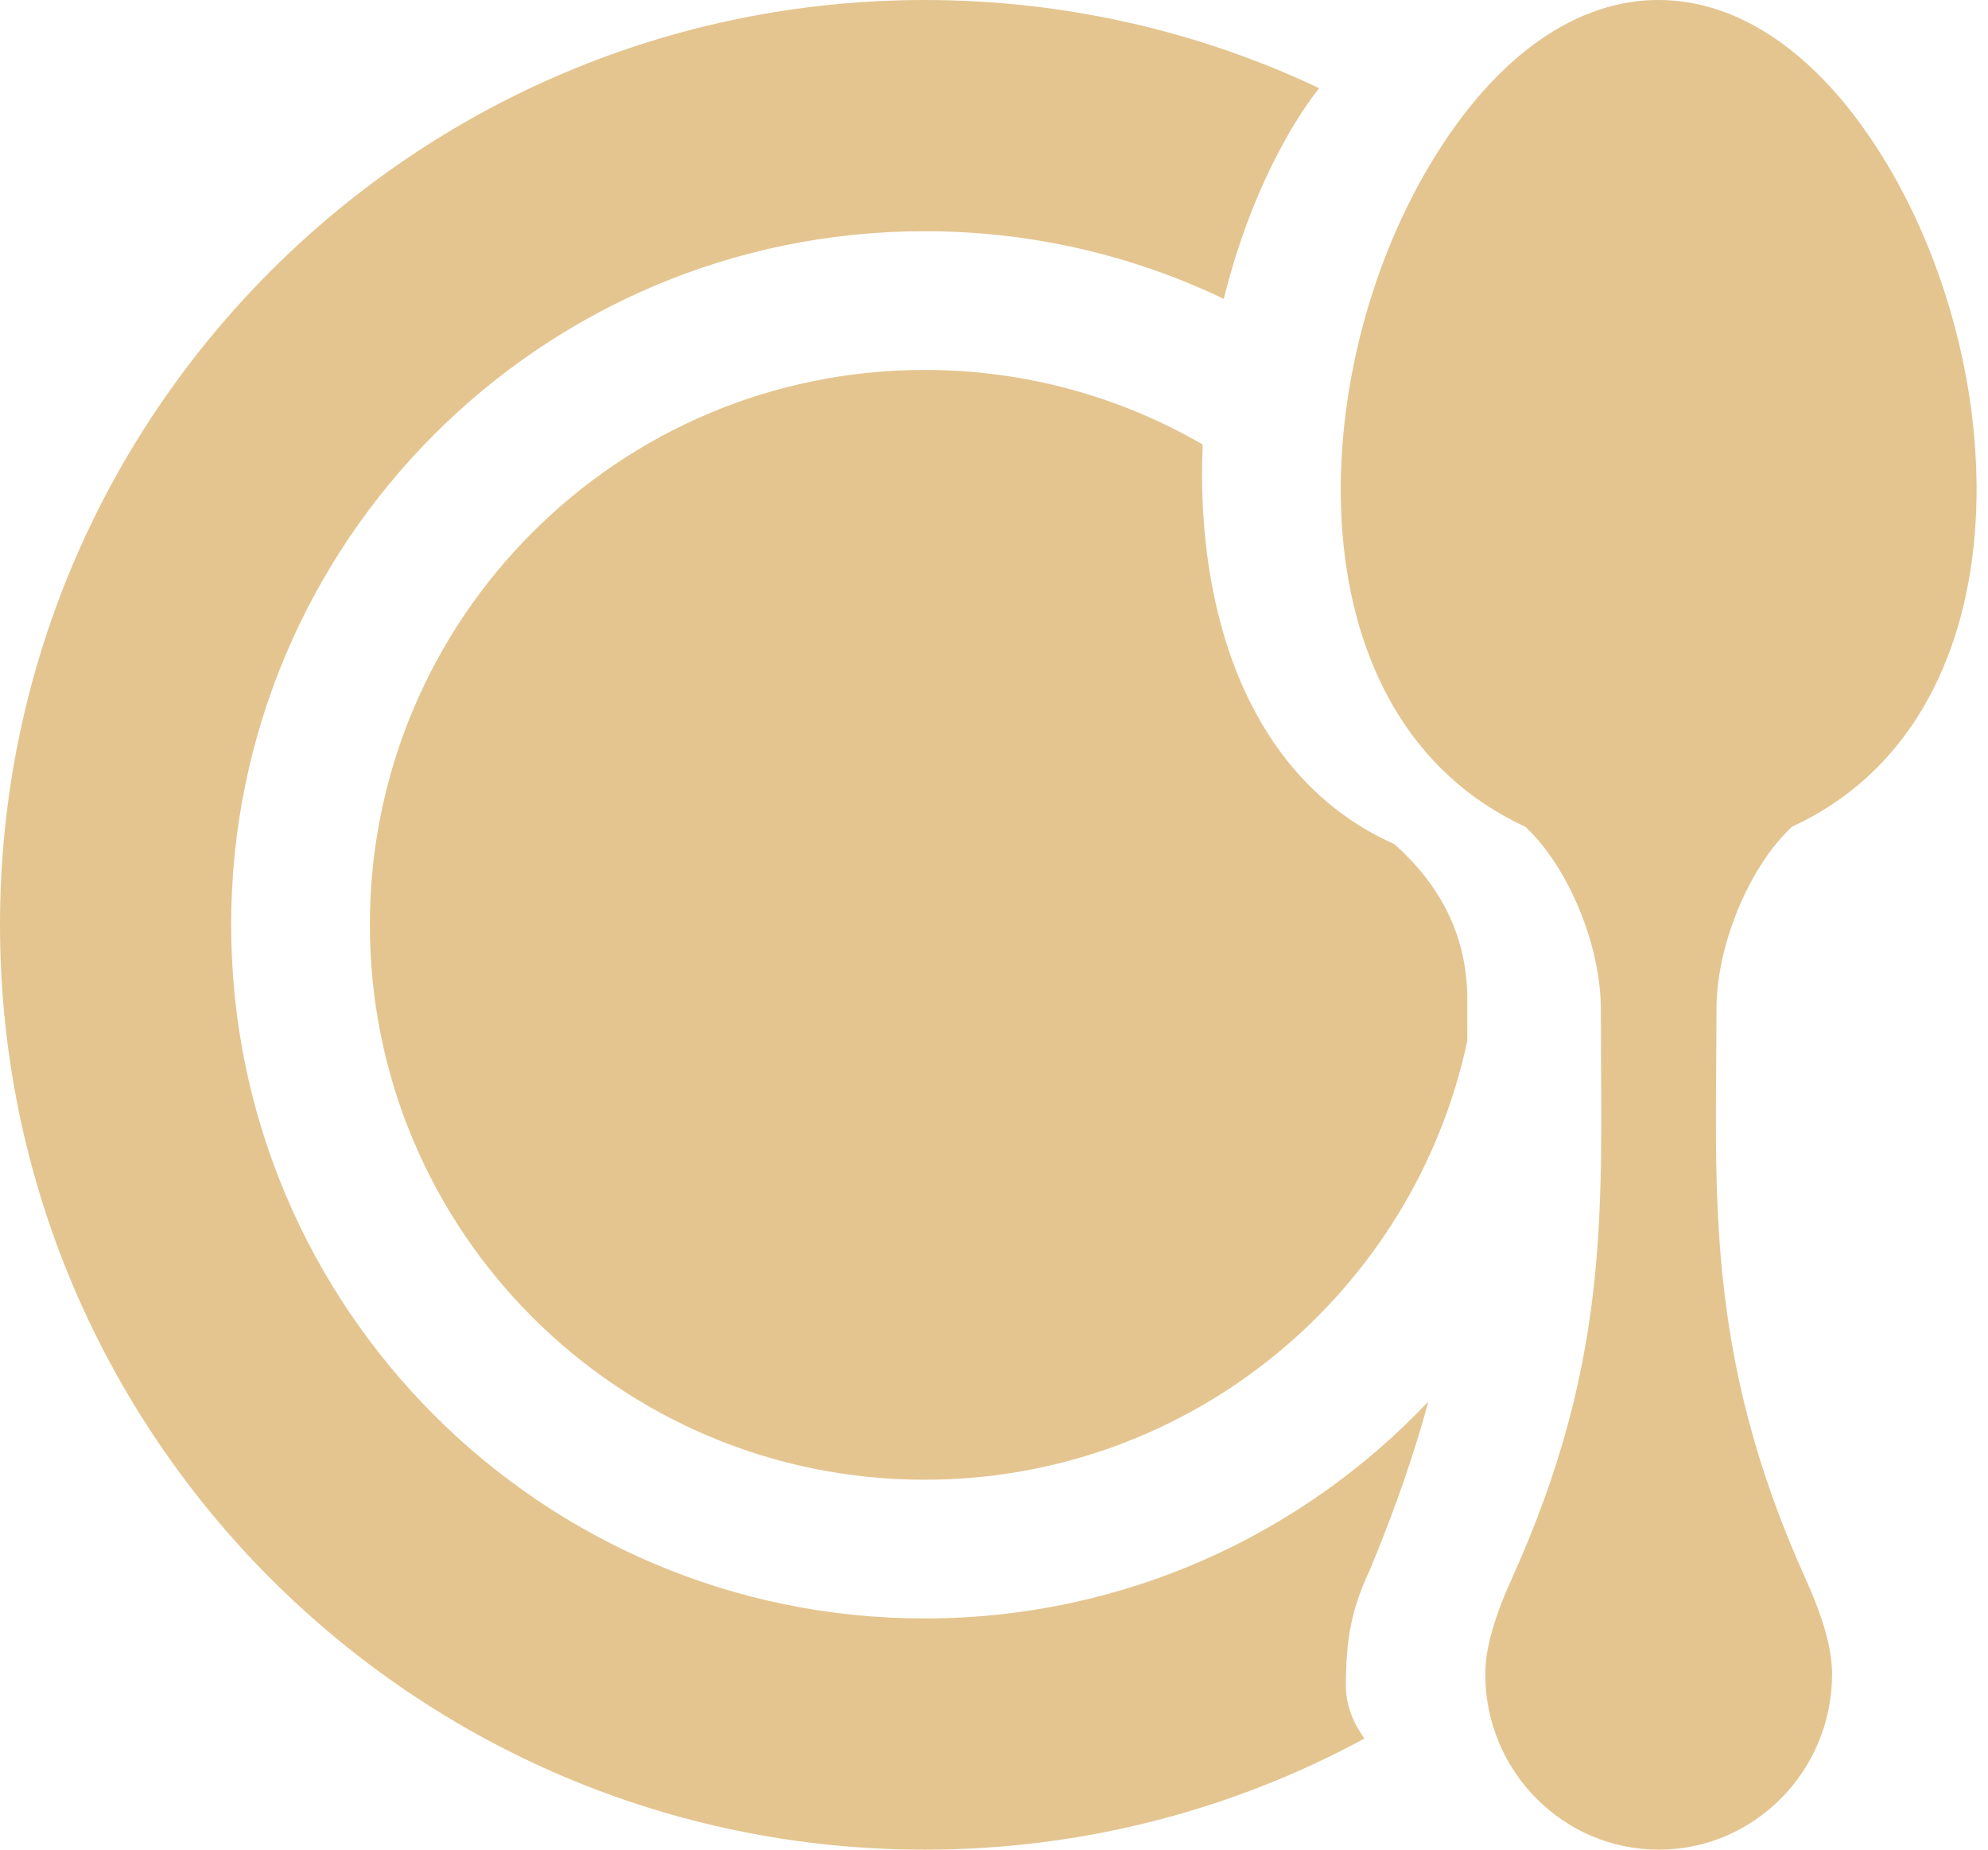
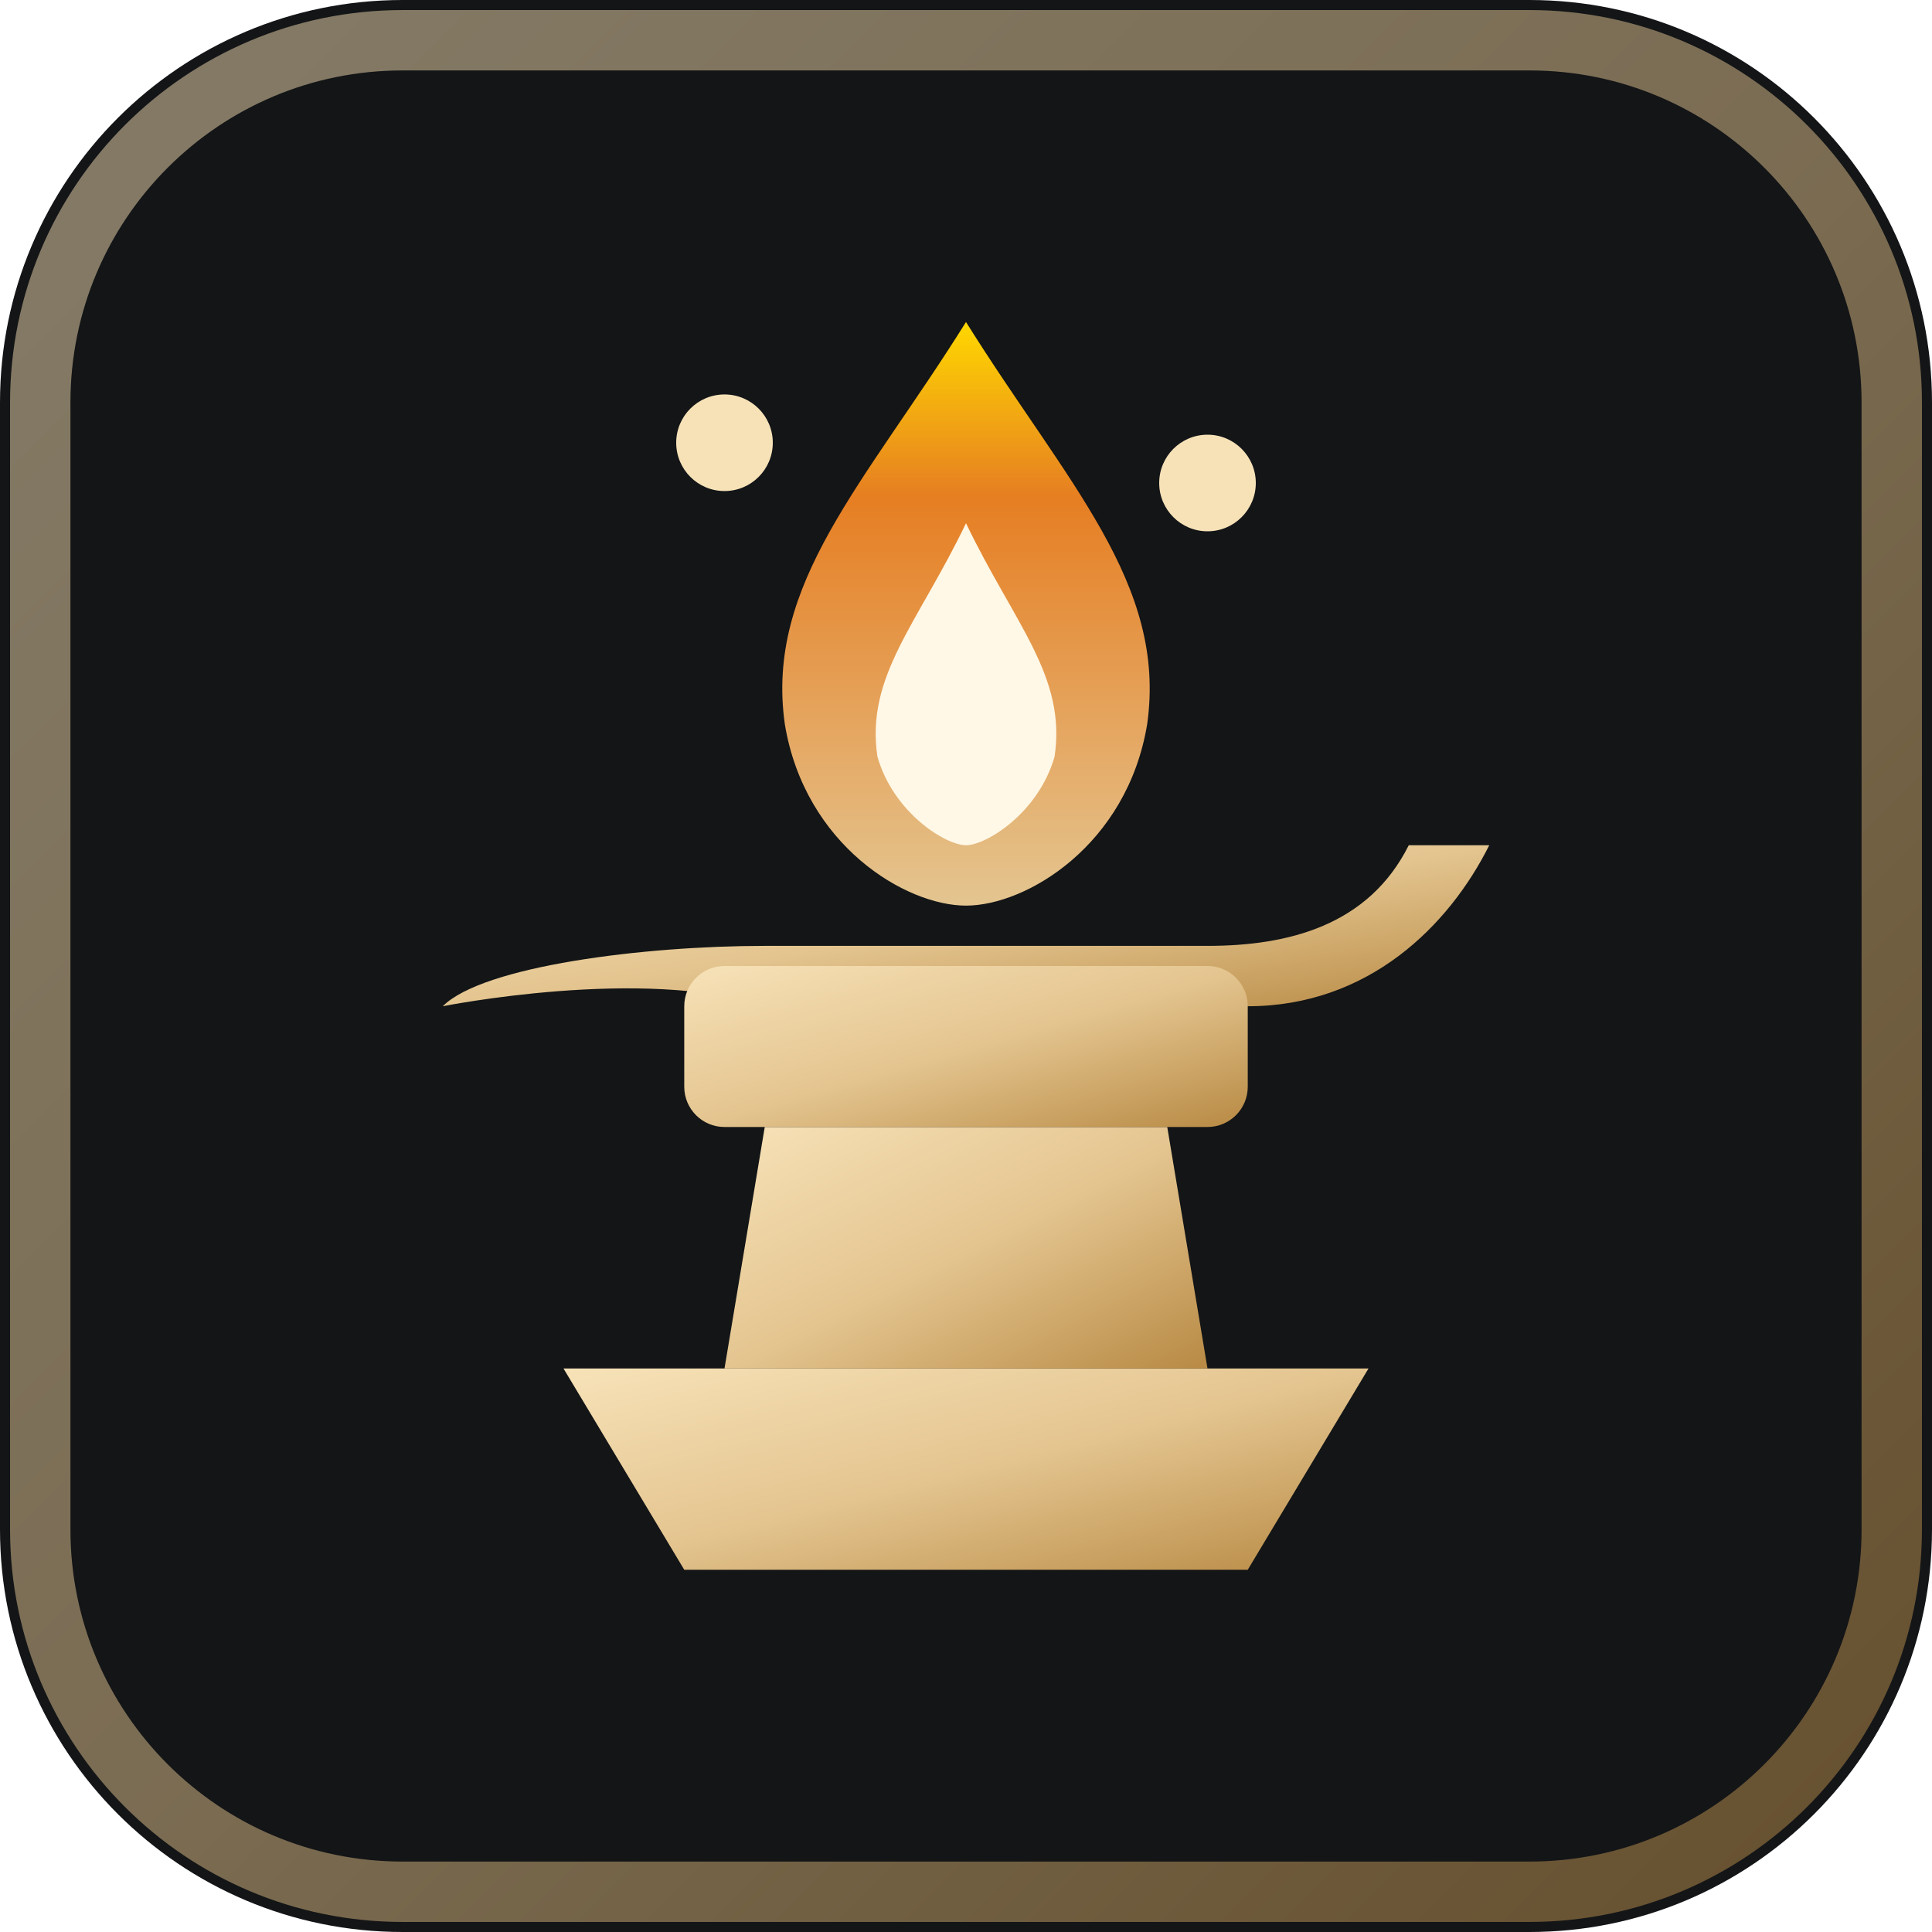
- <svg xmlns="http://www.w3.org/2000/svg" width="43" height="40" viewBox="0 0 43 40" fill="none">
-   <path fill-rule="evenodd" clip-rule="evenodd" d="M29.513 37.597C26.684 39.13 23.444 40 20 40C8.954 40 0 31.046 0 20C0 8.954 8.954 0 20 0C23.052 0 25.945 0.684 28.533 1.906C28.366 2.119 28.209 2.343 28.062 2.579C27.37 3.69 26.825 5.032 26.47 6.463C24.511 5.525 22.317 5 20 5C11.716 5 5 11.716 5 20C5 28.284 11.716 35 20 35C24.291 35 28.162 33.198 30.896 30.309C30.596 31.415 30.189 32.603 29.637 33.932C29.226 34.809 29.112 35.449 29.112 36.46C29.112 36.866 29.26 37.247 29.513 37.597ZM26.014 9.613C25.857 13.277 27.031 16.866 30.163 18.256C31.135 19.128 31.738 20.212 31.738 21.62C31.738 21.922 31.738 22.219 31.737 22.51C30.583 27.932 25.767 32 20 32C13.373 32 8 26.627 8 20C8 13.373 13.373 8 20 8C22.191 8 24.246 8.587 26.014 9.613Z" fill="#E4C590" />
-   <path d="M38.761 17.878C43.798 15.558 43.578 8.151 40.81 3.539C38 -1.146 33.794 -1.214 30.943 3.539C28.19 8.126 27.936 15.549 32.992 17.878C33.918 18.741 34.626 20.435 34.626 21.827C34.626 26.016 34.884 29.309 32.7 34.139C32.309 35.007 32.126 35.663 32.126 36.206C32.126 38.298 33.808 40 35.877 40C37.945 40 39.627 38.298 39.627 36.206C39.627 35.663 39.444 35.007 39.053 34.139C36.839 29.242 37.127 25.722 37.127 21.827C37.127 20.435 37.835 18.741 38.761 17.878Z" fill="#E4C590" />
+ <svg xmlns="http://www.w3.org/2000/svg" width="48" height="48" viewBox="0 0 48 48" fill="none">
+   <defs>
+     <linearGradient id="favGold" x1="0%" y1="0%" x2="100%" y2="100%">
+       <stop offset="0%" stop-color="#F7E2B8" />
+       <stop offset="50%" stop-color="#E4C590" />
+       <stop offset="100%" stop-color="#B88A44" />
+     </linearGradient>
+     <linearGradient id="favFlame" x1="0%" y1="100%" x2="0%" y2="0%">
+       <stop offset="0%" stop-color="#E4C590" />
+       <stop offset="70%" stop-color="#E67E22" />
+       <stop offset="100%" stop-color="#FFD700" />
+     </linearGradient>
+   </defs>
+   <rect width="48" height="48" rx="10" fill="#131517" />
+   <rect x="1" y="1" width="46" height="46" rx="9" stroke="url(#favGold)" stroke-width="1.5" stroke-opacity="0.5" />
+   <path d="M14 34 H34 L31 39 H17 Z" fill="url(#favGold)" />
+   <path d="M19 28 H29 L30 34 H18 Z" fill="url(#favGold)" />
+   <path d="M11 25 C11 25 16 24 19 25 H31 C34 25 36 23 37 21 H35 C34 23 32 23.5 30 23.5 H19 C16 23.5 12 24 11 25 Z" fill="url(#favGold)" />
+   <rect x="17" y="24" width="14" height="4" rx="1" fill="url(#favGold)" />
+   <path d="M24 8 C26.5 12 29 14.5 28.5 18 C28 21 25.5 22.5 24 22.5 C22.5 22.5 20 21 19.5 18 C19 14.5 21.5 12 24 8 Z" fill="url(#favFlame)" />
+   <path d="M24 13 C25.2 15.5 26.5 16.8 26.2 18.8 C25.8 20.2 24.5 21 24 21 C23.5 21 22.2 20.2 21.8 18.8 C21.5 16.8 22.8 15.5 24 13 Z" fill="#FFF8E7" />
+   <circle cx="18" cy="11" r="1.2" fill="#F7E2B8" />
+   <circle cx="30" cy="12" r="1.2" fill="#F7E2B8" />
</svg>
